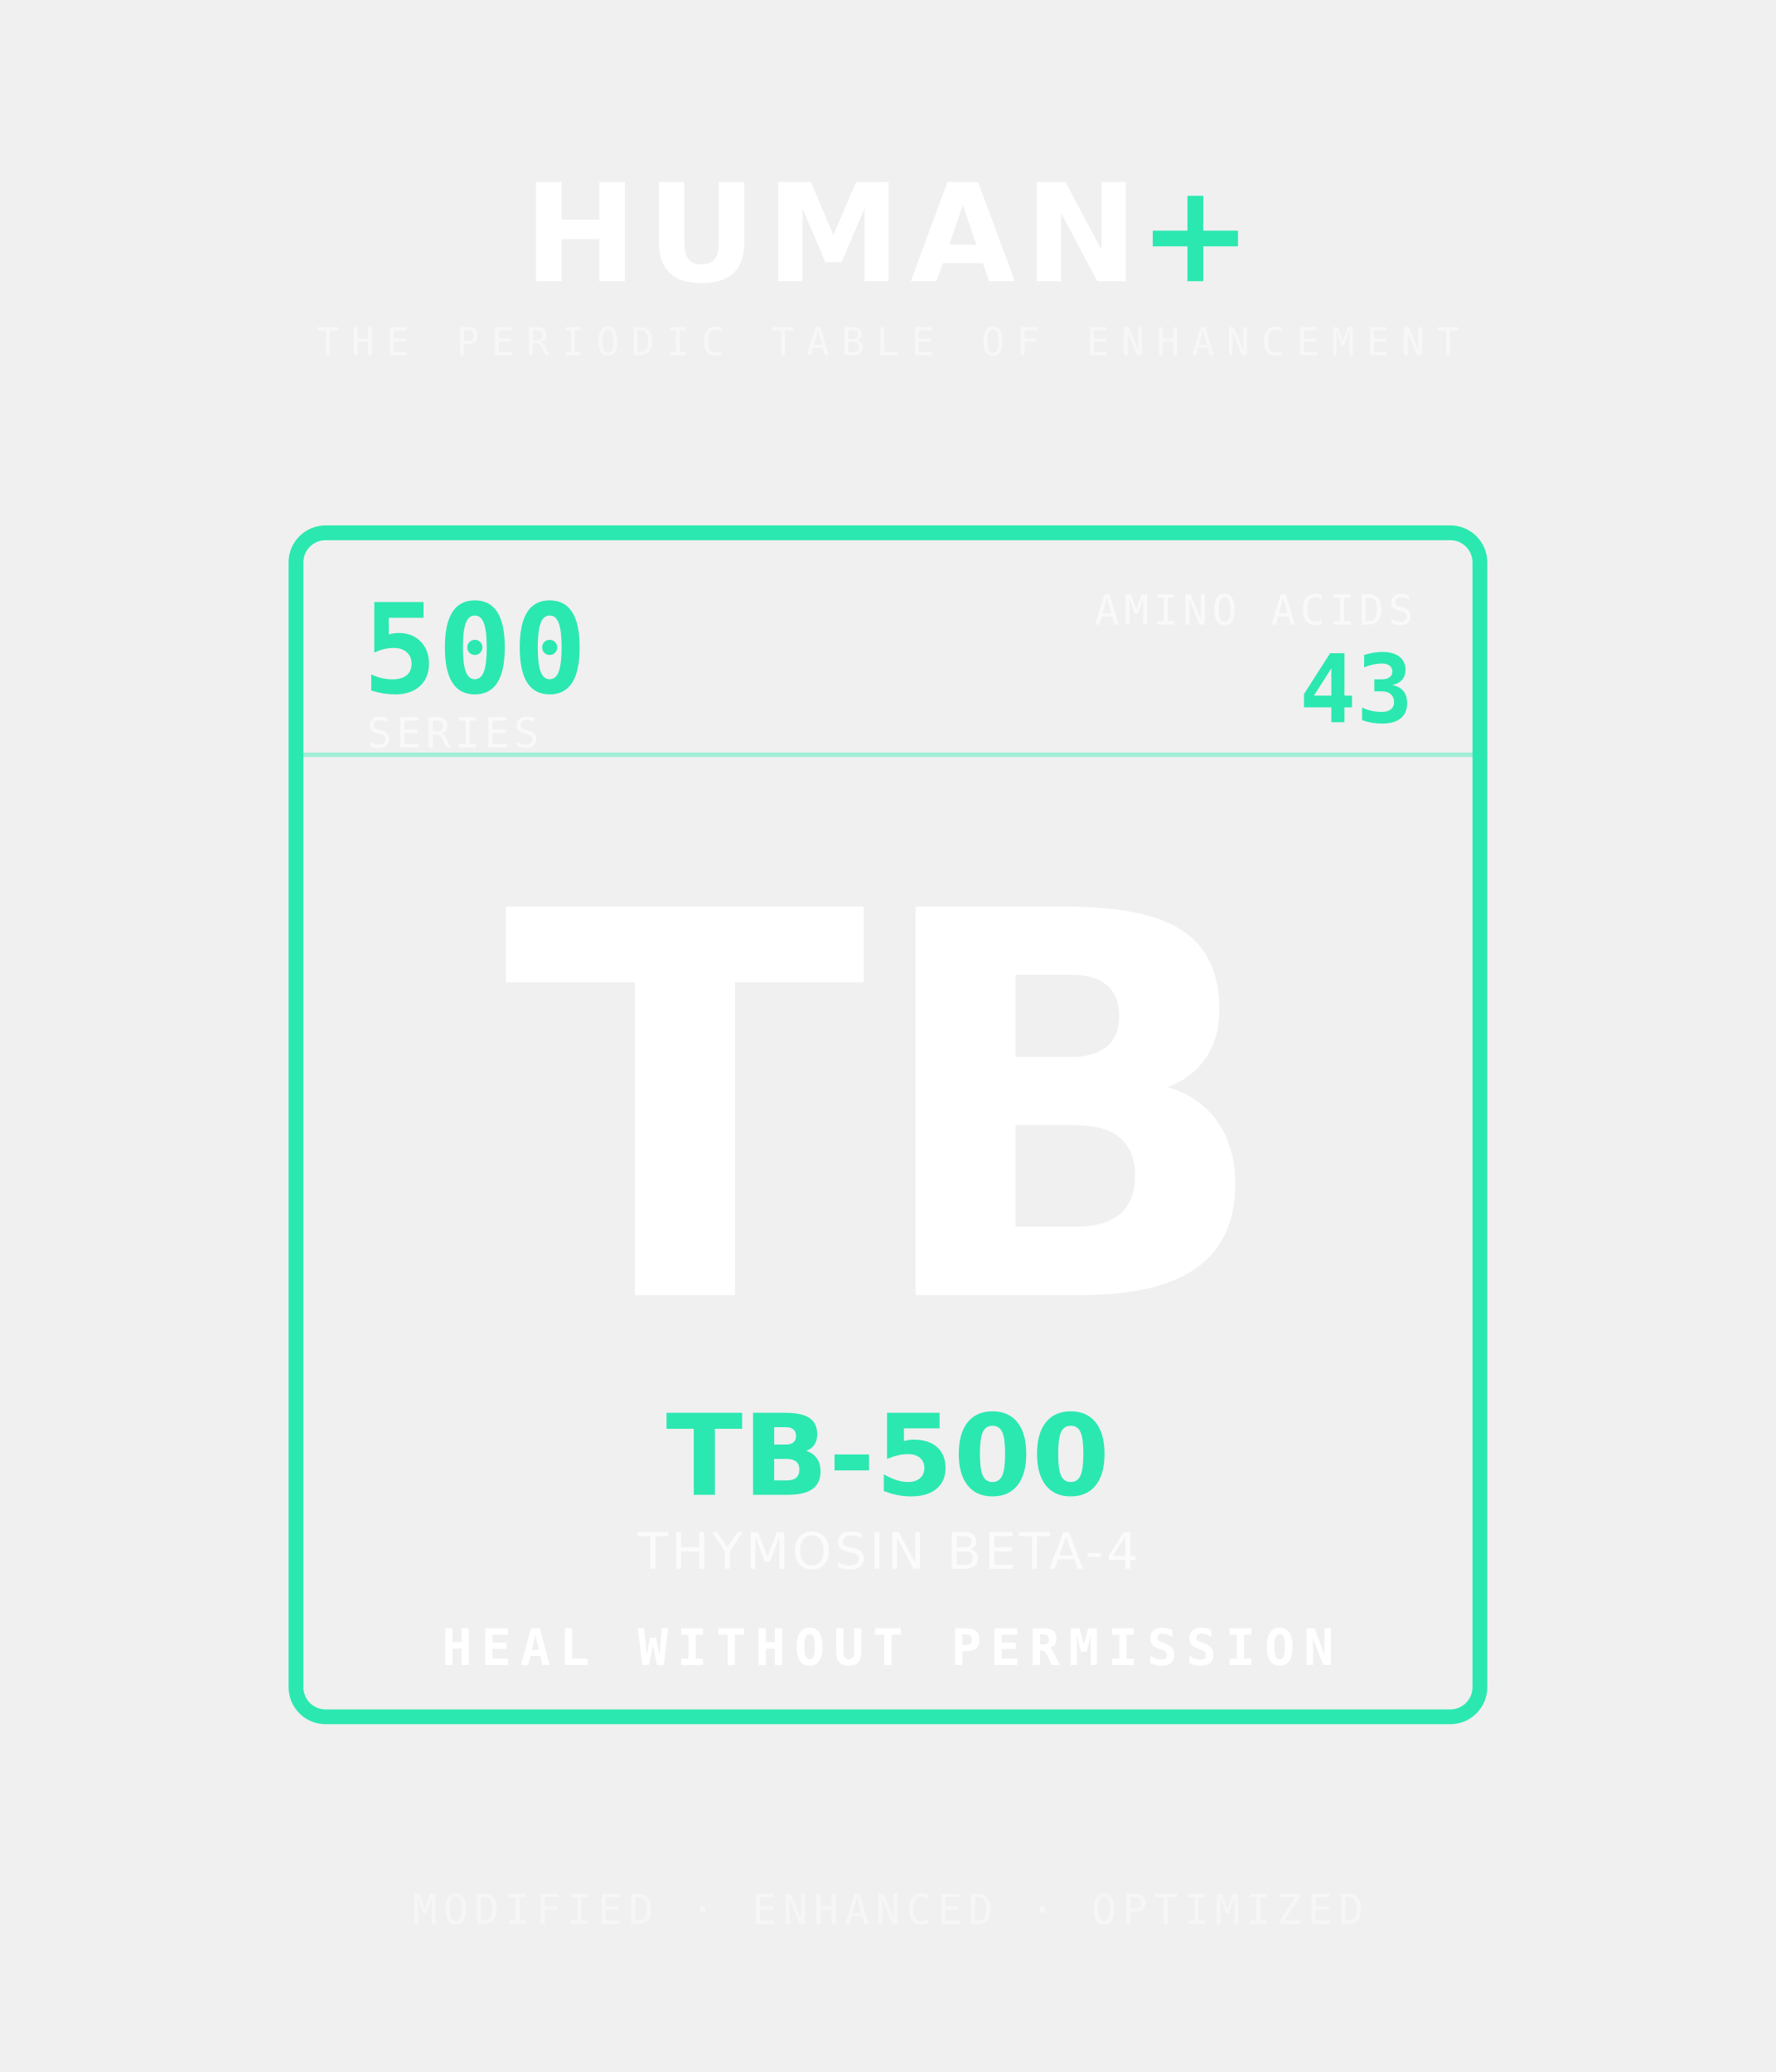
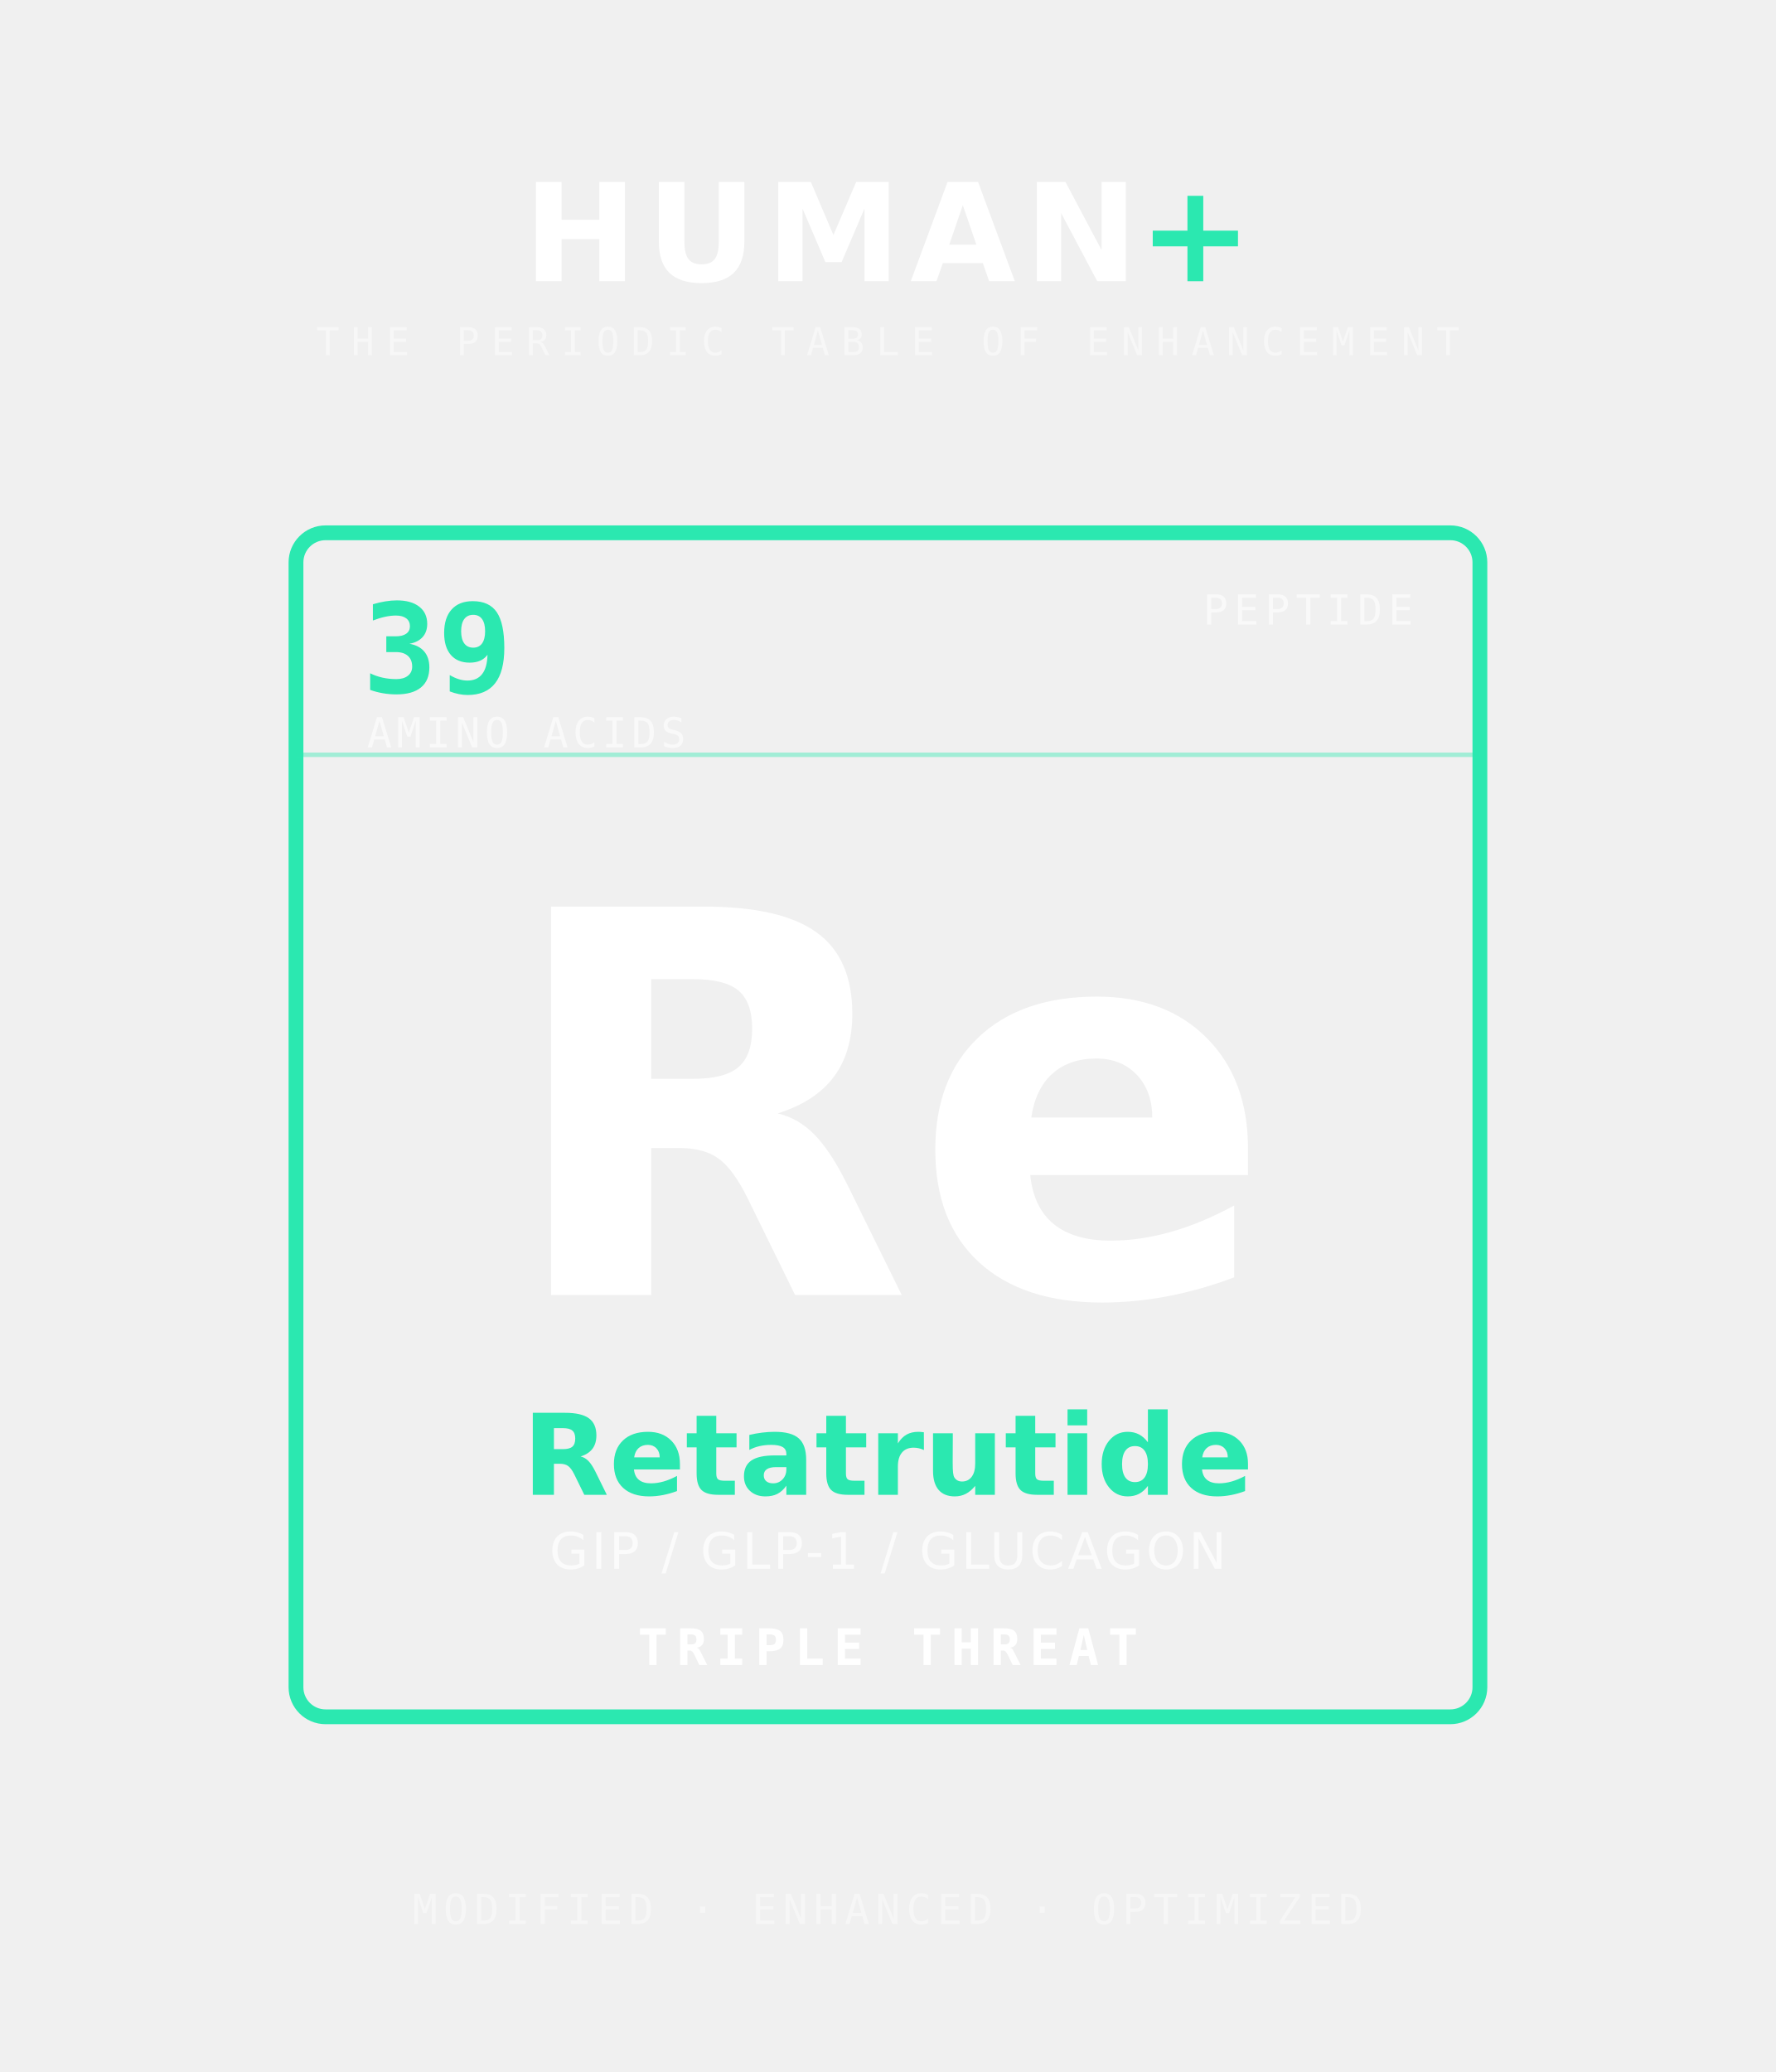
<svg xmlns="http://www.w3.org/2000/svg" viewBox="0 0 1200 1400" width="1200" height="1400">
  <text x="600" y="190" font-family="DejaVu Sans, Liberation Sans, Arial, sans-serif" font-size="92" font-weight="800" text-anchor="middle" letter-spacing="6" fill="#FFFFFF">HUMAN<tspan fill="#2BE8B0">+</tspan>
  </text>
  <text x="600" y="240" font-family="DejaVu Sans Mono, Liberation Mono, monospace" font-size="26" text-anchor="middle" letter-spacing="8" fill="#FFFFFF" fill-opacity="0.45">THE PERIODIC TABLE OF ENHANCEMENT</text>
  <rect x="200" y="360" width="800" height="800" rx="20" fill="none" stroke="#2BE8B0" stroke-width="10" />
  <line x1="200" y1="510" x2="1000" y2="510" stroke="#2BE8B0" stroke-width="3" stroke-opacity="0.4" />
-   <text x="245" y="468" font-family="DejaVu Sans Mono, Liberation Mono, monospace" font-size="84" font-weight="700" fill="#2BE8B0">500</text>
-   <text x="248" y="505" font-family="DejaVu Sans Mono, Liberation Mono, monospace" font-size="28" letter-spacing="3" fill="#FFFFFF" fill-opacity="0.6">SERIES</text>
-   <text x="955" y="422" font-family="DejaVu Sans Mono, Liberation Mono, monospace" font-size="28" letter-spacing="3" text-anchor="end" fill="#FFFFFF" fill-opacity="0.6">AMINO ACIDS</text>
-   <text x="955" y="488" font-family="DejaVu Sans Mono, Liberation Mono, monospace" font-size="64" font-weight="700" text-anchor="end" fill="#2BE8B0">43</text>
-   <text x="600.0" y="875" font-family="DejaVu Sans, Liberation Sans, Arial, sans-serif" font-size="360" font-weight="800" text-anchor="middle" fill="#FFFFFF">TB</text>
-   <text x="600.0" y="1010" font-family="DejaVu Sans, Liberation Sans, Arial, sans-serif" font-size="76" font-weight="800" text-anchor="middle" fill="#2BE8B0">TB-500</text>
-   <text x="600.0" y="1060" font-family="DejaVu Sans, Liberation Sans, Arial, sans-serif" font-size="34" letter-spacing="2" text-anchor="middle" fill="#FFFFFF" fill-opacity="0.7">THYMOSIN BETA-4</text>
-   <text x="600.0" y="1125" font-family="DejaVu Sans Mono, Liberation Mono, monospace" font-size="34" font-weight="700" letter-spacing="6" text-anchor="middle" fill="#FFFFFF">HEAL WITHOUT PERMISSION</text>
+   <text x="245" y="468" font-family="DejaVu Sans Mono, Liberation Mono, monospace" font-size="84" font-weight="700" fill="#2BE8B0">39</text>
+   <text x="248" y="505" font-family="DejaVu Sans Mono, Liberation Mono, monospace" font-size="28" letter-spacing="3" fill="#FFFFFF" fill-opacity="0.6">AMINO ACIDS</text>
+   <text x="955" y="422" font-family="DejaVu Sans Mono, Liberation Mono, monospace" font-size="28" letter-spacing="4" text-anchor="end" fill="#FFFFFF" fill-opacity="0.6">PEPTIDE</text>
+   <text x="600.0" y="875" font-family="DejaVu Sans, Liberation Sans, Arial, sans-serif" font-size="360" font-weight="800" text-anchor="middle" fill="#FFFFFF">Re</text>
+   <text x="600.0" y="1010" font-family="DejaVu Sans, Liberation Sans, Arial, sans-serif" font-size="76" font-weight="800" text-anchor="middle" fill="#2BE8B0">Retatrutide</text>
+   <text x="600.0" y="1060" font-family="DejaVu Sans, Liberation Sans, Arial, sans-serif" font-size="34" letter-spacing="2" text-anchor="middle" fill="#FFFFFF" fill-opacity="0.7">GIP / GLP-1 / GLUCAGON</text>
+   <text x="600.0" y="1125" font-family="DejaVu Sans Mono, Liberation Mono, monospace" font-size="34" font-weight="700" letter-spacing="6" text-anchor="middle" fill="#FFFFFF">TRIPLE THREAT</text>
  <text x="600" y="1300" font-family="DejaVu Sans Mono, Liberation Mono, monospace" font-size="28" letter-spacing="4" text-anchor="middle" fill="#FFFFFF" fill-opacity="0.4">MODIFIED · ENHANCED · OPTIMIZED</text>
</svg>
